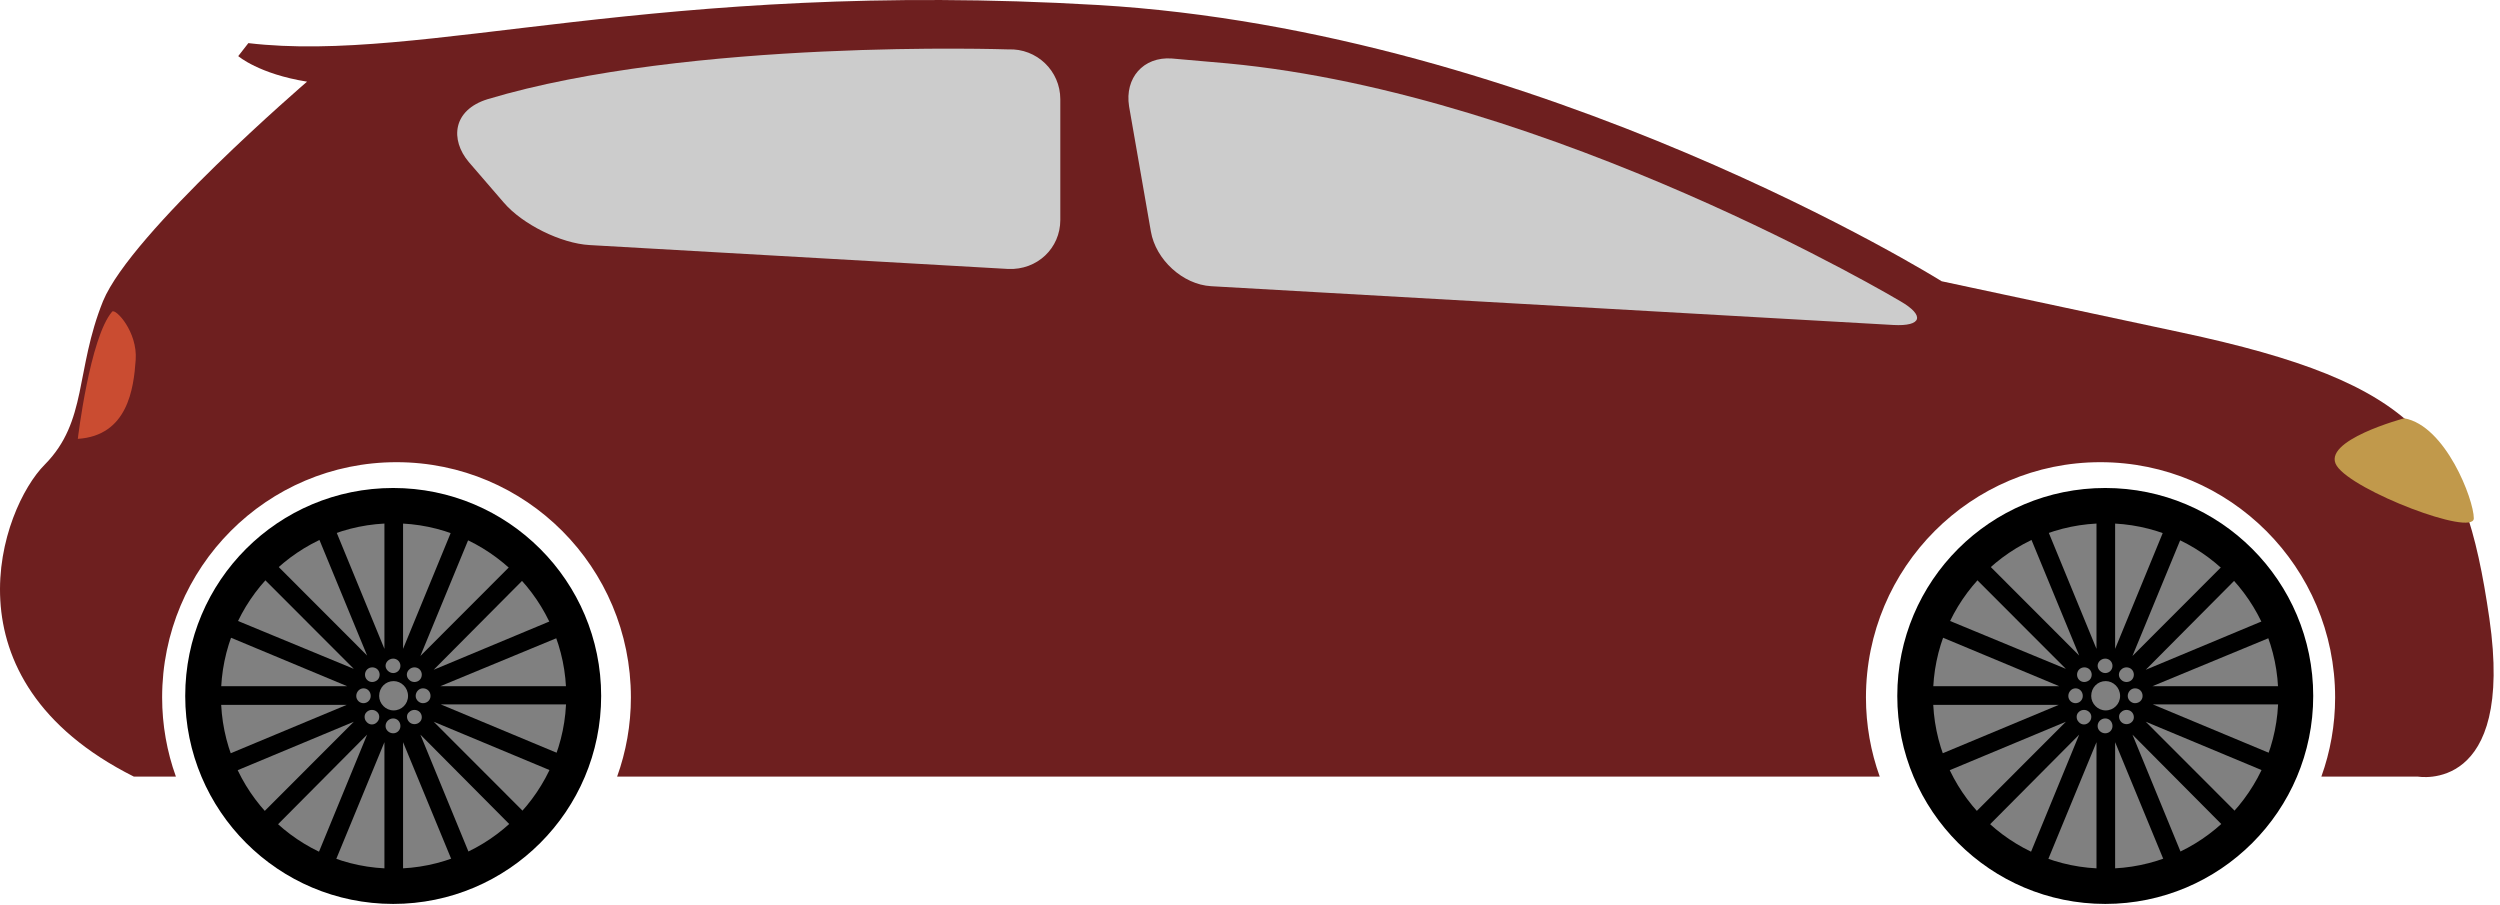
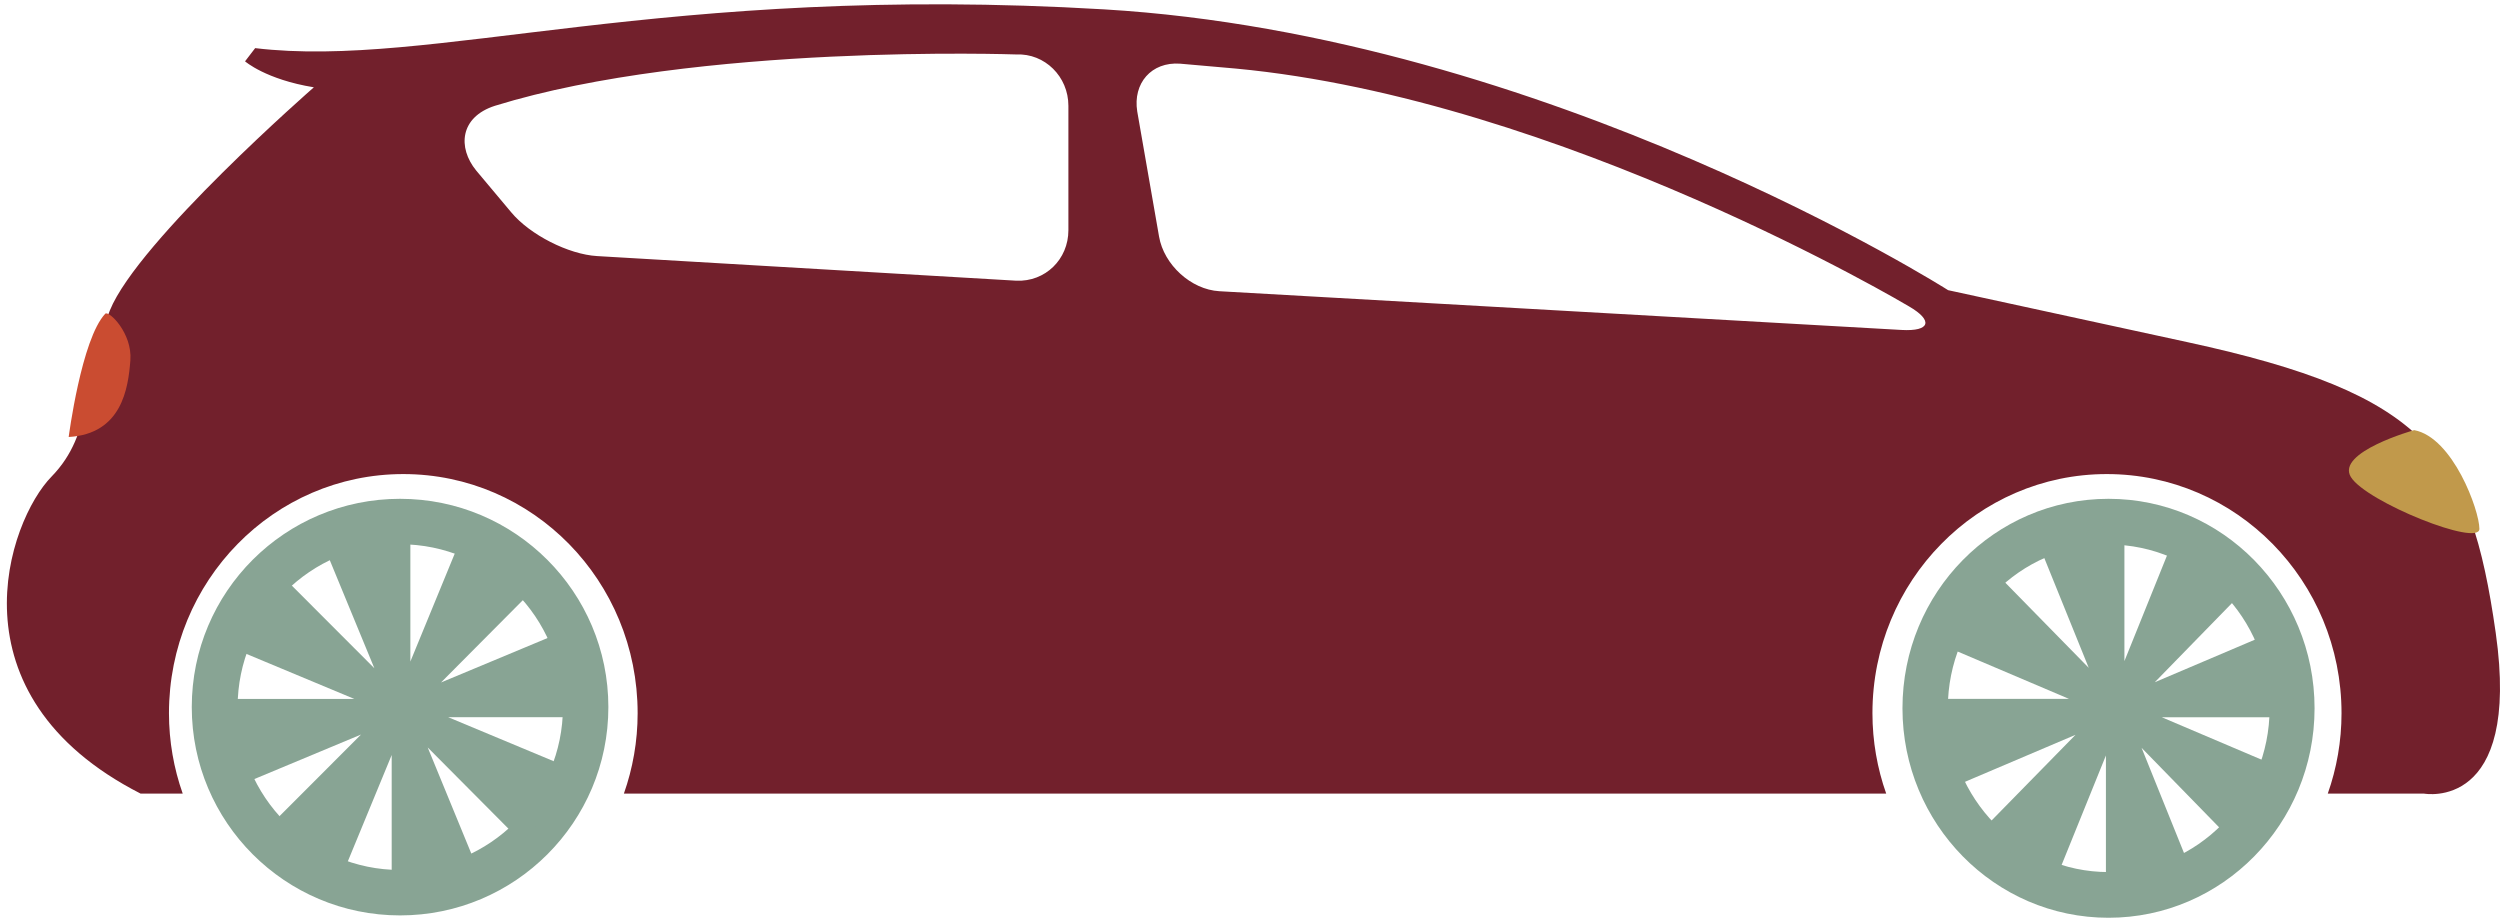
- <svg xmlns="http://www.w3.org/2000/svg" width="257px" height="93px" viewBox="0 0 257 93" version="1.1">
-   <defs />
-   <g id="Page-1" stroke="none" stroke-width="1" fill="none" fill-rule="evenodd">
-     <g id="forside-copy-17" transform="translate(-376, -574)" fill-rule="nonzero">
-       <g id="Group-2" transform="translate(376, 574)">
-         <path d="M255.906,63.568 C253.284,45.469 248.832,39.422 224.196,34.168 C199.602,28.913 199.602,28.913 199.602,28.913 C199.602,28.913 158.446,3.182 112.837,0.513 C67.228,-2.156 43.633,6.56 25.531,4.433 L24.49,5.768 C24.49,5.768 26.612,7.603 31.565,8.395 C31.565,8.395 13.504,23.909 10.591,30.956 C7.72,38.088 9.01,43.301 4.599,47.763 C0.146,52.225 -6.179,69.824 13.754,79.832 L18.082,79.832 C17.166,77.289 16.667,74.536 16.667,71.7 C16.667,58.314 27.445,47.513 40.761,47.513 C54.078,47.513 64.856,58.314 64.856,71.7 C64.856,74.536 64.356,77.289 63.441,79.832 L193.235,79.832 C192.32,77.289 191.82,74.536 191.82,71.7 C191.82,58.314 202.64,47.513 215.915,47.513 C229.231,47.513 240.051,58.314 240.051,71.7 C240.051,74.536 239.552,77.289 238.636,79.832 L248.54,79.832 C248.582,79.832 258.528,81.667 255.906,63.568 Z" id="Shape-Copy-7" fill="#6E1F1F" />
-         <path d="M247.155,43 C247.155,43 238.529,45.299 240.22,47.89 C241.91,50.482 254.308,55.205 254.308,53.282 C254.308,51.36 251.403,43.752 247.155,43 Z" id="Shape-Copy-9" fill="#C1994B" />
-         <path d="M118.311,23.8 C118.809,26.695 121.593,29.254 124.501,29.421 L194.627,33.407 C197.576,33.574 197.909,32.442 195.374,30.974 C195.374,30.974 159.647,9.663 126.204,6.517 C122.465,6.182 120.471,6.014 120.471,6.014 C117.521,5.804 115.61,8.027 116.067,10.922 L118.311,23.8 Z" id="Shape" fill="#CCCCCC" />
-         <path d="M50.112,10.201 C46.517,11.325 46.266,14.365 48.189,16.655 L51.783,20.82 C53.706,23.068 57.676,25.025 60.602,25.192 L103.65,27.649 C106.618,27.774 109,25.525 109,22.61 L109,10.201 C109,7.286 106.576,4.954 103.65,5.079 C103.609,5.079 70.883,3.954 50.112,10.201 Z" id="Shape" fill="#CCCCCC" />
-         <path d="M11.528,32.038 C11.856,31.664 14.154,34.079 13.949,36.994 C13.743,39.951 13.128,44.782 8,45.115 C8,45.115 9.231,34.704 11.528,32.038 Z" id="Shape-Copy-11" fill="#CA4C31" />
-         <g id="Group-16-Copy-3" transform="translate(195, 50)">
-           <path d="M21.42,4.829 C30.665,4.829 38.136,12.34 38.136,21.544 C38.136,30.748 30.665,38.259 21.42,38.259 C12.217,38.259 4.746,30.748 4.746,21.544 C4.746,12.299 12.217,4.829 21.42,4.829 Z M21.42,0.165 C9.616,0.165 0.041,9.699 0.041,21.544 C0.041,33.348 9.616,42.923 21.42,42.923 C33.224,42.923 42.799,33.348 42.799,21.544 C42.799,9.74 33.224,0.165 21.42,0.165 Z" id="Shape" fill="#000000" />
-           <path d="M39.209,21.544 C39.209,31.326 31.243,39.291 21.462,39.291 C11.639,39.291 3.714,31.326 3.714,21.544 C3.714,11.763 11.639,3.797 21.462,3.797 C31.202,3.797 39.209,11.763 39.209,21.544 Z" id="Shape" fill="#808080" />
-           <path d="M39.909,20.541 L26.268,20.541 L38.859,15.333 C38.677,14.74 38.449,14.146 38.175,13.598 L25.583,18.851 L35.21,9.167 C34.753,8.71 34.297,8.253 33.841,7.796 L24.215,17.435 L29.416,4.827 C28.822,4.553 28.229,4.279 27.636,4.051 L22.435,16.704 L22.435,3.046 C22.116,3 21.797,3 21.477,3 C21.158,3 20.838,3 20.519,3 L20.519,16.704 L15.318,4.051 C14.725,4.279 14.132,4.507 13.539,4.781 L18.74,17.389 L9.113,7.751 C8.657,8.162 8.201,8.619 7.745,9.121 L17.371,18.759 L4.779,13.552 C4.506,14.1 4.277,14.694 4.095,15.288 L16.687,20.541 L3,20.541 C3,20.86 3,21.18 3,21.5 C3,21.82 3,22.094 3,22.459 L16.641,22.459 L4.049,27.712 C4.277,28.306 4.506,28.9 4.779,29.448 L17.371,24.195 L7.745,33.833 C8.155,34.336 8.612,34.793 9.113,35.204 L18.74,25.52 L13.539,38.173 C14.086,38.401 14.679,38.675 15.318,38.904 L20.519,26.296 L20.519,39.954 C20.838,40 21.158,40 21.477,40 C21.797,40 22.116,40 22.435,39.954 L22.435,26.296 L27.636,38.904 C28.229,38.721 28.822,38.447 29.416,38.173 L24.215,25.52 L33.841,35.204 C34.343,34.793 34.753,34.336 35.21,33.833 L25.583,24.195 L38.175,29.448 C38.449,28.9 38.677,28.26 38.905,27.667 L26.313,22.414 L39.954,22.414 C40,22.094 40,21.774 40,21.454 C39.954,21.18 39.954,20.86 39.909,20.541 Z" id="Shape" fill="#000000" />
-           <path d="M22.947,21.544 C22.947,22.37 22.287,23.03 21.462,23.03 C20.636,23.03 19.976,22.328 19.976,21.544 C19.976,20.677 20.636,20.017 21.462,20.017 C22.246,20.017 22.947,20.677 22.947,21.544 Z" id="Shape" fill="#808080" />
-           <g id="Group" transform="translate(17.33432, 17.33432)" fill="#808080">
-             <g id="Shape">
-               <path d="M4.829,1.114 C4.829,1.527 4.499,1.857 4.086,1.857 C3.673,1.857 3.302,1.486 3.302,1.114 C3.302,0.702 3.673,0.371 4.086,0.371 C4.499,0.371 4.829,0.702 4.829,1.114 Z" />
-               <path d="M4.829,7.305 C4.829,7.718 4.499,8.048 4.086,8.048 C3.673,8.048 3.302,7.718 3.302,7.305 C3.302,6.851 3.673,6.521 4.086,6.521 C4.499,6.521 4.829,6.851 4.829,7.305 Z" />
-               <path d="M7.14,4.953 C6.769,4.953 6.397,4.622 6.397,4.21 C6.397,3.797 6.727,3.426 7.14,3.426 C7.594,3.426 7.924,3.756 7.924,4.21 C7.924,4.622 7.594,4.953 7.14,4.953 Z" />
-               <path d="M1.032,4.953 C0.619,4.953 0.289,4.622 0.289,4.21 C0.289,3.797 0.619,3.426 1.032,3.426 C1.445,3.426 1.775,3.756 1.775,4.21 C1.775,4.622 1.445,4.953 1.032,4.953 Z" />
-             </g>
-             <g transform="translate(0.825444, 1.238166)" id="Shape">
-               <path d="M5.984,1.321 C5.696,1.61 5.2,1.61 4.911,1.321 C4.581,1.032 4.581,0.537 4.911,0.248 C5.2,-0.041 5.696,-0.041 5.984,0.248 C6.273,0.537 6.273,1.032 5.984,1.321 Z" />
-               <path d="M1.61,5.654 C1.321,5.984 0.825,5.984 0.537,5.654 C0.248,5.365 0.248,4.87 0.537,4.622 C0.825,4.334 1.321,4.334 1.61,4.622 C1.899,4.87 1.899,5.365 1.61,5.654 Z" />
-               <path d="M4.911,5.654 C4.622,5.365 4.581,4.87 4.911,4.622 C5.2,4.334 5.696,4.334 5.984,4.622 C6.273,4.911 6.273,5.407 5.984,5.654 C5.696,5.943 5.2,5.943 4.911,5.654 Z" />
-               <path d="M0.578,1.321 C0.289,1.032 0.289,0.537 0.578,0.248 C0.867,-0.041 1.362,-0.041 1.651,0.248 C1.94,0.537 1.94,1.032 1.651,1.321 C1.321,1.61 0.867,1.61 0.578,1.321 Z" />
-             </g>
-           </g>
-         </g>
-         <g id="Group-16-Copy-2" transform="translate(19, 50)">
-           <path d="M21.42,4.829 C30.665,4.829 38.136,12.34 38.136,21.544 C38.136,30.748 30.665,38.259 21.42,38.259 C12.217,38.259 4.746,30.748 4.746,21.544 C4.746,12.299 12.217,4.829 21.42,4.829 Z M21.42,0.165 C9.616,0.165 0.041,9.699 0.041,21.544 C0.041,33.348 9.616,42.923 21.42,42.923 C33.224,42.923 42.799,33.348 42.799,21.544 C42.799,9.74 33.224,0.165 21.42,0.165 Z" id="Shape" fill="#000000" />
-           <path d="M39.209,21.544 C39.209,31.326 31.243,39.291 21.462,39.291 C11.639,39.291 3.714,31.326 3.714,21.544 C3.714,11.763 11.639,3.797 21.462,3.797 C31.202,3.797 39.209,11.763 39.209,21.544 Z" id="Shape" fill="#808080" />
-           <path d="M39.909,20.541 L26.268,20.541 L38.859,15.333 C38.677,14.74 38.449,14.146 38.175,13.598 L25.583,18.851 L35.21,9.167 C34.753,8.71 34.297,8.253 33.841,7.796 L24.215,17.435 L29.416,4.827 C28.822,4.553 28.229,4.279 27.636,4.051 L22.435,16.704 L22.435,3.046 C22.116,3 21.797,3 21.477,3 C21.158,3 20.838,3 20.519,3 L20.519,16.704 L15.318,4.051 C14.725,4.279 14.132,4.507 13.539,4.781 L18.74,17.389 L9.113,7.751 C8.657,8.162 8.201,8.619 7.745,9.121 L17.371,18.759 L4.779,13.552 C4.506,14.1 4.277,14.694 4.095,15.288 L16.687,20.541 L3,20.541 C3,20.86 3,21.18 3,21.5 C3,21.82 3,22.094 3,22.459 L16.641,22.459 L4.049,27.712 C4.277,28.306 4.506,28.9 4.779,29.448 L17.371,24.195 L7.745,33.833 C8.155,34.336 8.612,34.793 9.113,35.204 L18.74,25.52 L13.539,38.173 C14.086,38.401 14.679,38.675 15.318,38.904 L20.519,26.296 L20.519,39.954 C20.838,40 21.158,40 21.477,40 C21.797,40 22.116,40 22.435,39.954 L22.435,26.296 L27.636,38.904 C28.229,38.721 28.822,38.447 29.416,38.173 L24.215,25.52 L33.841,35.204 C34.343,34.793 34.753,34.336 35.21,33.833 L25.583,24.195 L38.175,29.448 C38.449,28.9 38.677,28.26 38.905,27.667 L26.313,22.414 L39.954,22.414 C40,22.094 40,21.774 40,21.454 C39.954,21.18 39.954,20.86 39.909,20.541 Z" id="Shape" fill="#000000" />
-           <path d="M22.947,21.544 C22.947,22.37 22.287,23.03 21.462,23.03 C20.636,23.03 19.976,22.328 19.976,21.544 C19.976,20.677 20.636,20.017 21.462,20.017 C22.246,20.017 22.947,20.677 22.947,21.544 Z" id="Shape" fill="#808080" />
-           <g id="Group" transform="translate(17.33432, 17.33432)" fill="#808080">
-             <g id="Shape">
-               <path d="M4.829,1.114 C4.829,1.527 4.499,1.857 4.086,1.857 C3.673,1.857 3.302,1.486 3.302,1.114 C3.302,0.702 3.673,0.371 4.086,0.371 C4.499,0.371 4.829,0.702 4.829,1.114 Z" />
-               <path d="M4.829,7.305 C4.829,7.718 4.499,8.048 4.086,8.048 C3.673,8.048 3.302,7.718 3.302,7.305 C3.302,6.851 3.673,6.521 4.086,6.521 C4.499,6.521 4.829,6.851 4.829,7.305 Z" />
-               <path d="M7.14,4.953 C6.769,4.953 6.397,4.622 6.397,4.21 C6.397,3.797 6.727,3.426 7.14,3.426 C7.594,3.426 7.924,3.756 7.924,4.21 C7.924,4.622 7.594,4.953 7.14,4.953 Z" />
-               <path d="M1.032,4.953 C0.619,4.953 0.289,4.622 0.289,4.21 C0.289,3.797 0.619,3.426 1.032,3.426 C1.445,3.426 1.775,3.756 1.775,4.21 C1.775,4.622 1.445,4.953 1.032,4.953 Z" />
-             </g>
-             <g transform="translate(0.825444, 1.238166)" id="Shape">
-               <path d="M5.984,1.321 C5.696,1.61 5.2,1.61 4.911,1.321 C4.581,1.032 4.581,0.537 4.911,0.248 C5.2,-0.041 5.696,-0.041 5.984,0.248 C6.273,0.537 6.273,1.032 5.984,1.321 Z" />
-               <path d="M1.61,5.654 C1.321,5.984 0.825,5.984 0.537,5.654 C0.248,5.365 0.248,4.87 0.537,4.622 C0.825,4.334 1.321,4.334 1.61,4.622 C1.899,4.87 1.899,5.365 1.61,5.654 Z" />
-               <path d="M4.911,5.654 C4.622,5.365 4.581,4.87 4.911,4.622 C5.2,4.334 5.696,4.334 5.984,4.622 C6.273,4.911 6.273,5.407 5.984,5.654 C5.696,5.943 5.2,5.943 4.911,5.654 Z" />
-               <path d="M0.578,1.321 C0.289,1.032 0.289,0.537 0.578,0.248 C0.867,-0.041 1.362,-0.041 1.651,0.248 C1.94,0.537 1.94,1.032 1.651,1.321 C1.321,1.61 0.867,1.61 0.578,1.321 Z" />
-             </g>
-           </g>
-         </g>
-       </g>
+ <svg xmlns="http://www.w3.org/2000/svg" width="256px" height="94px" viewBox="0 0 256 94" version="1.1">
+   <g id="PROTOTYPE" stroke="none" stroke-width="1" fill="none" fill-rule="evenodd">
+     <g id="Group-10" fill-rule="nonzero">
+       <path d="M255.562,64.8 C258.173,83.125 248.268,81.267 248.226,81.267 L238.363,81.267 C239.274,78.692 239.772,75.905 239.772,73.034 C239.772,59.48 228.996,48.545 215.734,48.545 C202.514,48.545 191.738,59.48 191.738,73.034 C191.738,75.905 192.236,78.692 193.147,81.267 L63.885,81.267 C64.796,78.692 65.294,75.905 65.294,73.034 C65.294,59.48 54.56,48.545 41.298,48.545 C28.036,48.545 17.302,59.48 17.302,73.034 C17.302,75.905 17.799,78.692 18.711,81.267 L14.401,81.267 C-5.451,71.134 0.849,53.316 5.283,48.798 C9.676,44.28 8.391,39.003 11.251,31.783 C14.152,24.647 32.139,8.94 32.139,8.94 C27.207,8.138 25.093,6.28 25.093,6.28 L26.129,4.929 C44.157,7.083 67.656,-1.742 113.078,0.96 C158.501,3.663 199.488,29.714 199.488,29.714 C199.488,29.714 199.488,29.714 223.982,35.034 C248.516,40.354 252.951,46.476 255.562,64.8 Z M118.687,24.225 C119.184,27.106 121.957,29.653 124.854,29.82 L194.721,33.787 C197.66,33.954 197.991,32.827 195.466,31.365 C195.466,31.365 159.87,10.153 126.551,7.022 C122.826,6.687 120.839,6.52 120.839,6.52 C117.9,6.312 115.996,8.525 116.452,11.406 L118.687,24.225 Z M50.677,10.834 C47.093,11.988 46.843,15.108 48.76,17.459 L52.344,21.734 C54.262,24.042 58.221,26.051 61.139,26.222 L104.069,28.743 C107.028,28.872 109.404,26.564 109.404,23.572 L109.404,10.834 C109.404,7.842 106.986,5.448 104.069,5.577 C104.027,5.577 71.392,4.423 50.677,10.834 Z" id="Combined-Shape-Copy-3" fill="#72202C" />
+       <path d="M247.21,44.045 C247.21,44.045 239.154,46.305 240.733,48.853 C242.311,51.401 253.89,56.044 253.89,54.154 C253.89,52.264 251.178,44.785 247.21,44.045 Z" id="Shape-Copy-16" fill="#C1994B" />
+       <path d="M10.779,32.126 C11.127,31.765 13.567,34.096 13.349,36.91 C13.131,39.764 12.478,44.427 7.033,44.749 C7.033,44.749 8.34,34.699 10.779,32.126 Z" id="Shape-Copy-21" fill="#CA4C31" />
+       <path d="M215.912,55.758 C225.036,55.758 232.408,63.294 232.408,72.529 C232.408,81.763 225.036,89.3 215.912,89.3 C206.829,89.3 199.457,81.763 199.457,72.529 C199.457,63.253 206.829,55.758 215.912,55.758 Z M215.912,51.078 C204.263,51.078 194.813,60.644 194.813,72.529 C194.813,84.372 204.263,93.979 215.912,93.979 C227.561,93.979 237.011,84.372 237.011,72.529 C237.011,60.685 227.561,51.078 215.912,51.078 Z" id="Shape-Copy-22" fill="#88A494" />
+       <path d="M234.811,71.562 L233.774,66.316 C233.593,65.718 233.368,65.12 233.097,64.568 L220.651,69.86 L230.166,60.104 C229.715,59.644 229.264,59.184 228.813,58.723 L224.439,55.732 C223.853,55.456 223.267,55.18 222.681,54.95 L217.54,67.697 L217.54,53.937 C217.224,53.891 216.908,53.891 216.593,53.891 C216.277,53.891 215.962,53.891 215.646,53.891 L210.505,54.95 C209.919,55.18 209.333,55.41 208.746,55.686 L213.887,68.387 L204.372,58.677 C203.921,59.091 203.47,59.552 203.019,60.058 L200.088,64.522 C199.818,65.074 199.592,65.672 199.412,66.27 L211.858,71.562 L198.33,71.562 C198.33,71.885 198.33,72.207 198.33,72.529 C198.33,72.851 198.33,73.127 198.33,73.495 L199.367,78.787 C199.592,79.385 199.818,79.984 200.088,80.536 L212.534,75.244 L203.019,84.954 C203.425,85.46 203.876,85.92 204.372,86.334 L208.746,89.325 C209.288,89.555 209.874,89.832 210.505,90.062 L215.646,77.361 L215.646,91.12 C215.962,91.166 216.277,91.166 216.593,91.166 C216.908,91.166 217.224,91.166 217.54,91.12 L222.681,90.062 C223.267,89.878 223.853,89.602 224.439,89.325 L219.298,76.578 L228.813,86.334 C229.309,85.92 229.715,85.46 230.166,84.954 L233.097,80.536 C233.368,79.984 233.593,79.339 233.819,78.741 L221.373,73.449 L234.856,73.449 C234.901,73.127 234.901,72.805 234.901,72.483 C234.856,72.207 234.856,71.885 234.811,71.562 Z" id="Shape-Copy-23" fill="#88A494" />
+       <path d="M40.967,55.731 C50.191,55.731 57.644,63.226 57.644,72.408 C57.644,81.591 50.191,89.085 40.967,89.085 C31.784,89.085 24.331,81.591 24.331,72.408 C24.331,63.184 31.784,55.731 40.967,55.731 Z M40.967,51.078 C29.19,51.078 19.637,60.59 19.637,72.408 C19.637,84.185 29.19,93.738 40.967,93.738 C52.744,93.738 62.297,84.185 62.297,72.408 C62.297,60.631 52.744,51.078 40.967,51.078 Z" id="Shape-Copy-17" fill="#88A494" />
+       <path d="M59.454,71.572 L58.407,66.376 C58.225,65.784 57.997,65.191 57.724,64.644 L45.161,69.885 L54.766,60.224 C54.311,59.768 53.855,59.312 53.4,58.857 L48.985,55.894 C48.393,55.621 47.801,55.347 47.21,55.12 L42.021,67.744 L42.021,54.117 C41.702,54.071 41.383,54.071 41.065,54.071 C40.746,54.071 40.428,54.071 40.109,54.071 L34.92,55.12 C34.328,55.347 33.736,55.575 33.145,55.849 L38.334,68.427 L28.73,58.811 C28.274,59.221 27.819,59.677 27.364,60.178 L24.405,64.599 C24.132,65.146 23.905,65.738 23.723,66.331 L36.285,71.572 L22.63,71.572 C22.63,71.891 22.63,72.21 22.63,72.529 C22.63,72.848 22.63,73.121 22.63,73.486 L23.677,78.727 C23.905,79.319 24.132,79.912 24.405,80.459 L36.968,75.218 L27.364,84.834 C27.774,85.335 28.229,85.791 28.73,86.201 L33.145,89.163 C33.691,89.391 34.283,89.665 34.92,89.892 L40.109,77.314 L40.109,90.941 C40.428,90.986 40.746,90.986 41.065,90.986 C41.383,90.986 41.702,90.986 42.021,90.941 L47.21,89.892 C47.801,89.71 48.393,89.437 48.985,89.163 L43.796,76.539 L53.4,86.201 C53.901,85.791 54.311,85.335 54.766,84.834 L57.724,80.459 C57.997,79.912 58.225,79.274 58.453,78.681 L45.89,73.44 L59.5,73.44 C59.545,73.121 59.545,72.802 59.545,72.483 C59.5,72.21 59.5,71.891 59.454,71.572 Z" id="Shape-Copy-18" fill="#88A494" />
    </g>
  </g>
</svg>
